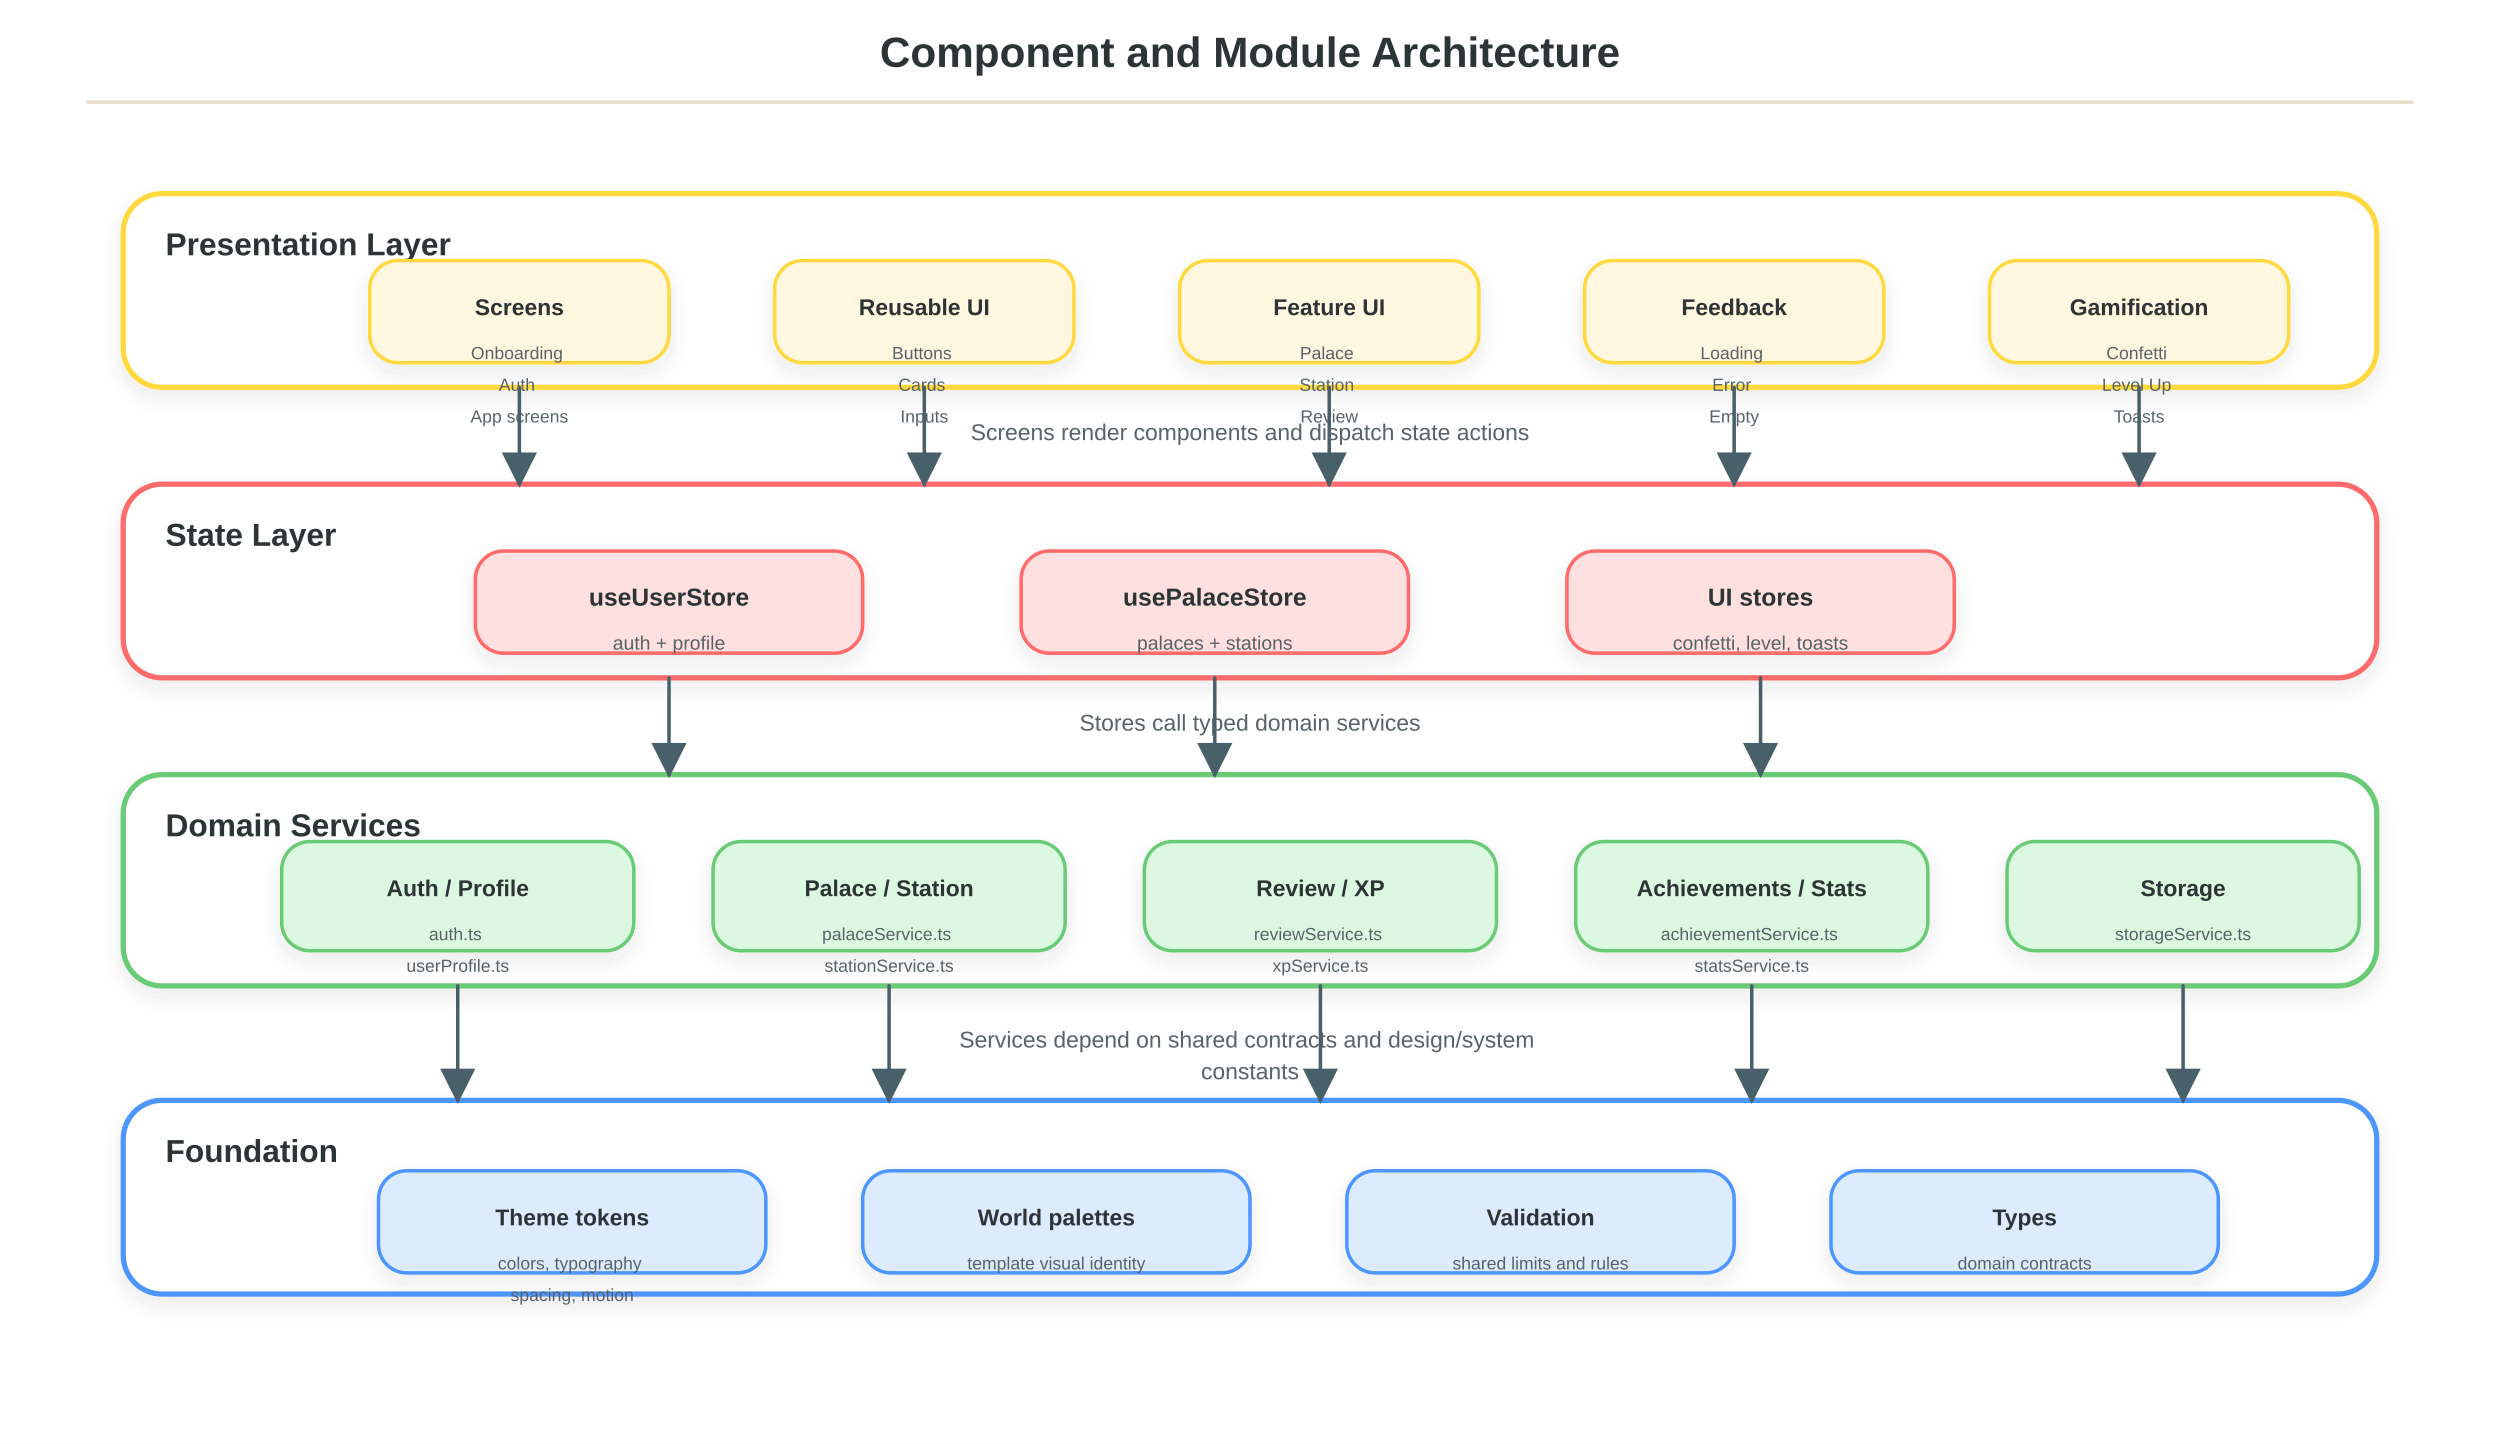
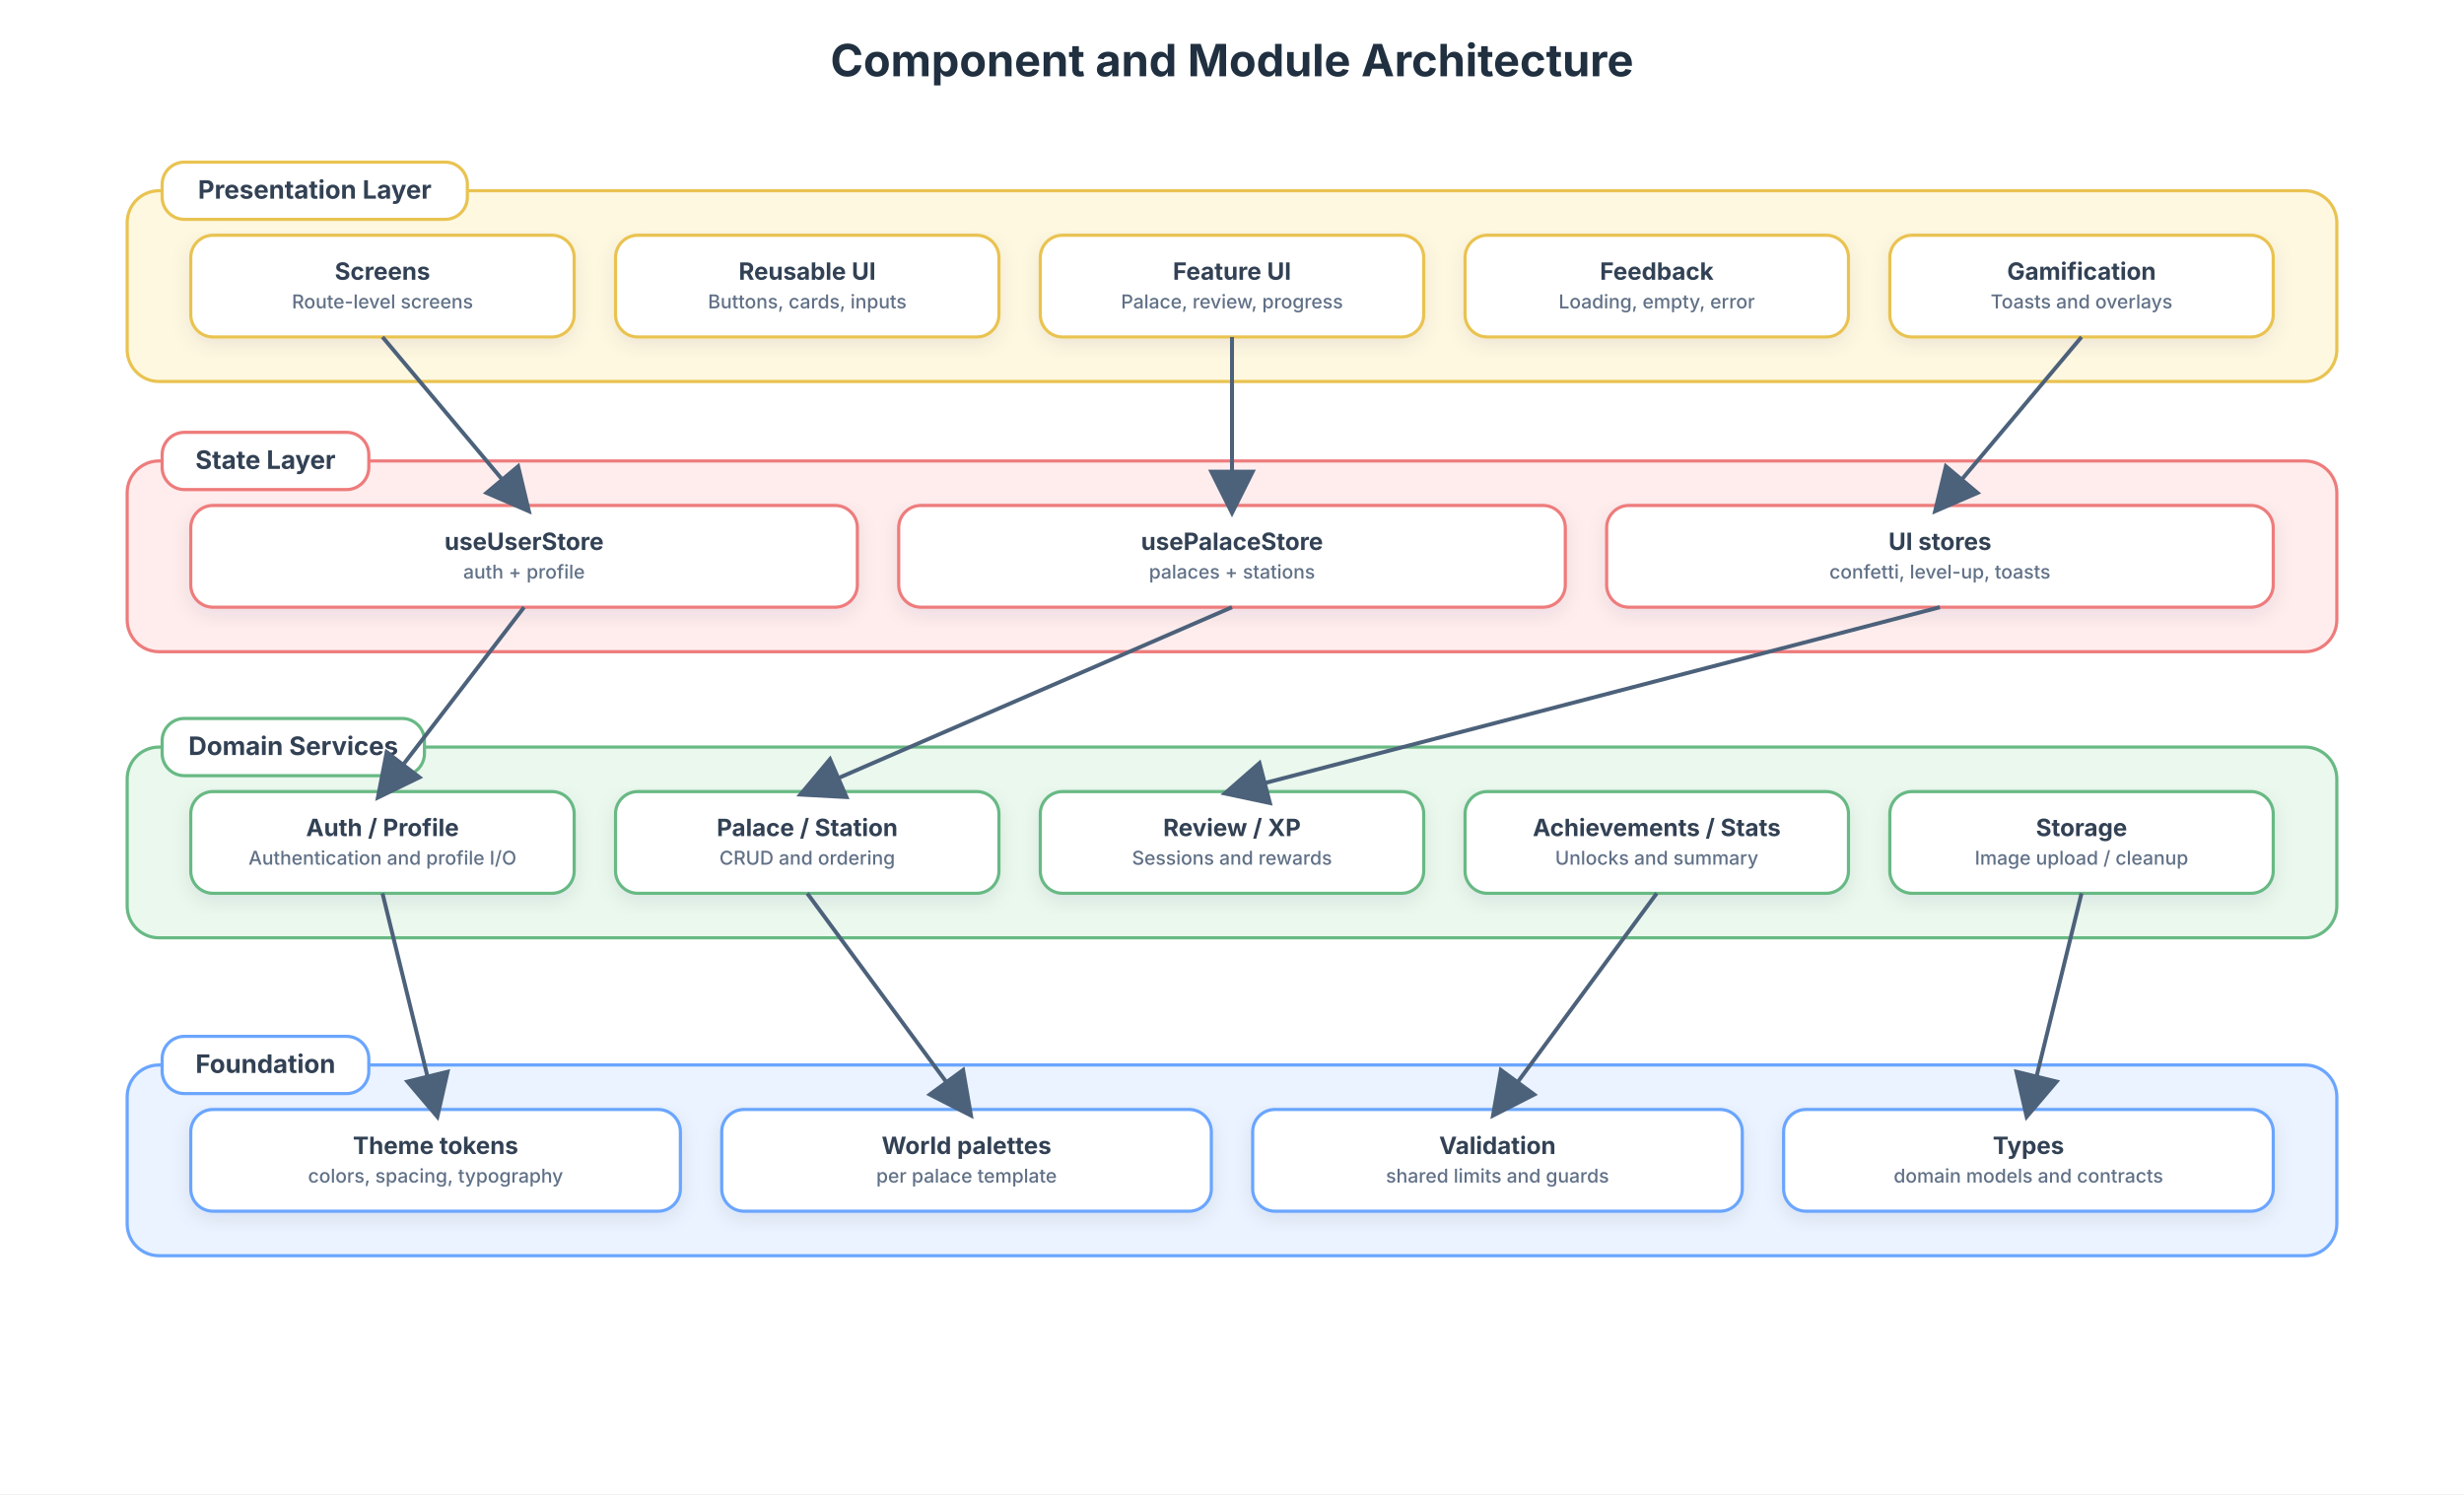
- <svg xmlns="http://www.w3.org/2000/svg" width="1420" height="820" viewBox="0 0 1420 820" role="img" aria-labelledby="title desc">
+ <svg xmlns="http://www.w3.org/2000/svg" width="1550" height="940" viewBox="0 0 1550 940" role="img" aria-label="Component and Module Architecture">
  <defs>
-     <marker id="arrow" markerWidth="12" markerHeight="12" refX="10" refY="6" orient="auto" markerUnits="strokeWidth">
-       <path d="M 1 1 L 11 6 L 1 11 z" fill="#48606A" />
+     <marker id="arrow" markerWidth="12" markerHeight="12" refX="9" refY="6" orient="auto" markerUnits="strokeWidth">
+       <path d="M0,0 L12,6 L0,12 z" fill="#4C617A" />
    </marker>
-     <marker id="arrow-blue" markerWidth="12" markerHeight="12" refX="10" refY="6" orient="auto" markerUnits="strokeWidth">
-       <path d="M 1 1 L 11 6 L 1 11 z" fill="#4D96FF" />
-     </marker>
-     <filter id="shadow" x="-20%" y="-20%" width="140%" height="140%">
-       <feDropShadow dx="0" dy="5" stdDeviation="5" flood-color="#2D3436" flood-opacity="0.10" />
+     <filter id="shadow" x="-10%" y="-10%" width="120%" height="130%">
+       <feDropShadow dx="0" dy="4" stdDeviation="6" flood-color="#12253f" flood-opacity="0.08" />
    </filter>
  </defs>
-   <rect x="0" y="0" width="1420" height="820" fill="#FFFFFF" />
-   <text x="710.0" y="38" text-anchor="middle" font-family="Arial, Helvetica, sans-serif" font-size="24" font-weight="700" fill="#2D3436">Component and Module Architecture</text>
-   <line x1="50" y1="58" x2="1370" y2="58" stroke="#E9DFC7" stroke-width="2" stroke-linecap="round" />
-   <rect x="70" y="110" width="1280" height="110" rx="22" fill="#FFFFFF" stroke="#FFD93D" stroke-width="3" filter="url(#shadow)" />
-   <text x="94" y="145" text-anchor="start" font-family="Arial, Helvetica, sans-serif" font-size="18" font-weight="700" fill="#2D3436">Presentation Layer</text>
-   <rect x="70" y="275" width="1280" height="110" rx="22" fill="#FFFFFF" stroke="#FF6B6B" stroke-width="3" filter="url(#shadow)" />
-   <text x="94" y="310" text-anchor="start" font-family="Arial, Helvetica, sans-serif" font-size="18" font-weight="700" fill="#2D3436">State Layer</text>
-   <rect x="70" y="440" width="1280" height="120" rx="22" fill="#FFFFFF" stroke="#6BCB77" stroke-width="3" filter="url(#shadow)" />
-   <text x="94" y="475" text-anchor="start" font-family="Arial, Helvetica, sans-serif" font-size="18" font-weight="700" fill="#2D3436">Domain Services</text>
-   <rect x="70" y="625" width="1280" height="110" rx="22" fill="#FFFFFF" stroke="#4D96FF" stroke-width="3" filter="url(#shadow)" />
-   <text x="94" y="660" text-anchor="start" font-family="Arial, Helvetica, sans-serif" font-size="18" font-weight="700" fill="#2D3436">Foundation</text>
-   <rect x="210" y="148" width="170" height="58" rx="16" fill="#FFF7DF" stroke="#FFD93D" stroke-width="2" filter="url(#shadow)" />
-   <text x="295.0" y="179" text-anchor="middle" font-family="Arial, Helvetica, sans-serif" font-size="13" font-weight="700" fill="#2D3436">
-     <tspan x="295.0" dy="0">Screens</tspan>
+   <rect width="100%" height="100%" fill="#FFFFFF" />
+   <text x="775.0" y="48" text-anchor="middle" font-family="Inter, Segoe UI, Arial, sans-serif" font-size="28" font-weight="700" fill="#203040">Component and Module Architecture</text>
+   <rect x="80" y="120" width="1390" height="120" rx="20" fill="#FFF8E1" stroke="#E9C351" stroke-width="2" />
+   <rect x="102" y="102" width="192" height="36" rx="14" fill="#FFFFFF" stroke="#E9C351" stroke-width="2" />
+   <text x="198.0" y="125" text-anchor="middle" font-family="Inter, Segoe UI, Arial, sans-serif" font-size="16" font-weight="700" fill="#324154">Presentation Layer</text>
+   <rect x="120" y="148" width="241.2" height="64" rx="14" fill="#FFFFFF" stroke="#E9C351" stroke-width="2" filter="url(#shadow)" />
+   <text x="240.6" y="176" text-anchor="middle" font-family="Inter, Segoe UI, Arial, sans-serif" font-size="15" font-weight="700" fill="#324154">
+     <tspan x="240.6" dy="0">Screens</tspan>
  </text>
-   <text x="295.0" y="204" text-anchor="middle" font-family="Arial, Helvetica, sans-serif" font-size="10" font-weight="400" fill="#586267">
-     <tspan x="295.0" dy="0">Onboarding</tspan>
-     <tspan x="295.0" dy="18">Auth</tspan>
-     <tspan x="295.0" dy="18">App screens</tspan>
+   <text x="240.6" y="194" text-anchor="middle" font-family="Inter, Segoe UI, Arial, sans-serif" font-size="12" font-weight="500" fill="#607086">
+     <tspan x="240.6" dy="0">Route-level screens</tspan>
  </text>
-   <rect x="440" y="148" width="170" height="58" rx="16" fill="#FFF7DF" stroke="#FFD93D" stroke-width="2" filter="url(#shadow)" />
-   <text x="525.0" y="179" text-anchor="middle" font-family="Arial, Helvetica, sans-serif" font-size="13" font-weight="700" fill="#2D3436">
-     <tspan x="525.0" dy="0">Reusable UI</tspan>
+   <rect x="387.2" y="148" width="241.2" height="64" rx="14" fill="#FFFFFF" stroke="#E9C351" stroke-width="2" filter="url(#shadow)" />
+   <text x="507.8" y="176" text-anchor="middle" font-family="Inter, Segoe UI, Arial, sans-serif" font-size="15" font-weight="700" fill="#324154">
+     <tspan x="507.8" dy="0">Reusable UI</tspan>
  </text>
-   <text x="525.0" y="204" text-anchor="middle" font-family="Arial, Helvetica, sans-serif" font-size="10" font-weight="400" fill="#586267">
-     <tspan x="525.0" dy="0">Buttons</tspan>
-     <tspan x="525.0" dy="18">Cards</tspan>
-     <tspan x="525.0" dy="18">Inputs</tspan>
+   <text x="507.8" y="194" text-anchor="middle" font-family="Inter, Segoe UI, Arial, sans-serif" font-size="12" font-weight="500" fill="#607086">
+     <tspan x="507.8" dy="0">Buttons, cards, inputs</tspan>
  </text>
-   <rect x="670" y="148" width="170" height="58" rx="16" fill="#FFF7DF" stroke="#FFD93D" stroke-width="2" filter="url(#shadow)" />
-   <text x="755.0" y="179" text-anchor="middle" font-family="Arial, Helvetica, sans-serif" font-size="13" font-weight="700" fill="#2D3436">
-     <tspan x="755.0" dy="0">Feature UI</tspan>
+   <rect x="654.4" y="148" width="241.2" height="64" rx="14" fill="#FFFFFF" stroke="#E9C351" stroke-width="2" filter="url(#shadow)" />
+   <text x="775.0" y="176" text-anchor="middle" font-family="Inter, Segoe UI, Arial, sans-serif" font-size="15" font-weight="700" fill="#324154">
+     <tspan x="775.0" dy="0">Feature UI</tspan>
  </text>
-   <text x="755.0" y="204" text-anchor="middle" font-family="Arial, Helvetica, sans-serif" font-size="10" font-weight="400" fill="#586267">
-     <tspan x="755.0" dy="0">Palace</tspan>
-     <tspan x="755.0" dy="18">Station</tspan>
-     <tspan x="755.0" dy="18">Review</tspan>
+   <text x="775.0" y="194" text-anchor="middle" font-family="Inter, Segoe UI, Arial, sans-serif" font-size="12" font-weight="500" fill="#607086">
+     <tspan x="775.0" dy="0">Palace, review, progress</tspan>
  </text>
-   <rect x="900" y="148" width="170" height="58" rx="16" fill="#FFF7DF" stroke="#FFD93D" stroke-width="2" filter="url(#shadow)" />
-   <text x="985.0" y="179" text-anchor="middle" font-family="Arial, Helvetica, sans-serif" font-size="13" font-weight="700" fill="#2D3436">
-     <tspan x="985.0" dy="0">Feedback</tspan>
+   <rect x="921.6" y="148" width="241.2" height="64" rx="14" fill="#FFFFFF" stroke="#E9C351" stroke-width="2" filter="url(#shadow)" />
+   <text x="1042.2" y="176" text-anchor="middle" font-family="Inter, Segoe UI, Arial, sans-serif" font-size="15" font-weight="700" fill="#324154">
+     <tspan x="1042.2" dy="0">Feedback</tspan>
  </text>
-   <text x="985.0" y="204" text-anchor="middle" font-family="Arial, Helvetica, sans-serif" font-size="10" font-weight="400" fill="#586267">
-     <tspan x="985.0" dy="0">Loading</tspan>
-     <tspan x="985.0" dy="18">Error</tspan>
-     <tspan x="985.0" dy="18">Empty</tspan>
+   <text x="1042.2" y="194" text-anchor="middle" font-family="Inter, Segoe UI, Arial, sans-serif" font-size="12" font-weight="500" fill="#607086">
+     <tspan x="1042.2" dy="0">Loading, empty, error</tspan>
  </text>
-   <rect x="1130" y="148" width="170" height="58" rx="16" fill="#FFF7DF" stroke="#FFD93D" stroke-width="2" filter="url(#shadow)" />
-   <text x="1215.0" y="179" text-anchor="middle" font-family="Arial, Helvetica, sans-serif" font-size="13" font-weight="700" fill="#2D3436">
-     <tspan x="1215.0" dy="0">Gamification</tspan>
+   <rect x="1188.8" y="148" width="241.2" height="64" rx="14" fill="#FFFFFF" stroke="#E9C351" stroke-width="2" filter="url(#shadow)" />
+   <text x="1309.4" y="176" text-anchor="middle" font-family="Inter, Segoe UI, Arial, sans-serif" font-size="15" font-weight="700" fill="#324154">
+     <tspan x="1309.4" dy="0">Gamification</tspan>
  </text>
-   <text x="1215.0" y="204" text-anchor="middle" font-family="Arial, Helvetica, sans-serif" font-size="10" font-weight="400" fill="#586267">
-     <tspan x="1215.0" dy="0">Confetti</tspan>
-     <tspan x="1215.0" dy="18">Level Up</tspan>
-     <tspan x="1215.0" dy="18">Toasts</tspan>
+   <text x="1309.4" y="194" text-anchor="middle" font-family="Inter, Segoe UI, Arial, sans-serif" font-size="12" font-weight="500" fill="#607086">
+     <tspan x="1309.4" dy="0">Toasts and overlays</tspan>
  </text>
-   <rect x="270" y="313" width="220" height="58" rx="16" fill="#FFE0E0" stroke="#FF6B6B" stroke-width="2" filter="url(#shadow)" />
-   <text x="380.0" y="344" text-anchor="middle" font-family="Arial, Helvetica, sans-serif" font-size="14" font-weight="700" fill="#2D3436">
-     <tspan x="380.0" dy="0">useUserStore</tspan>
+   <rect x="80" y="290" width="1390" height="120" rx="20" fill="#FFEDEE" stroke="#EE7B7B" stroke-width="2" />
+   <rect x="102" y="272" width="130" height="36" rx="14" fill="#FFFFFF" stroke="#EE7B7B" stroke-width="2" />
+   <text x="167.0" y="295" text-anchor="middle" font-family="Inter, Segoe UI, Arial, sans-serif" font-size="16" font-weight="700" fill="#324154">State Layer</text>
+   <rect x="120" y="318" width="419.333" height="64" rx="14" fill="#FFFFFF" stroke="#EE7B7B" stroke-width="2" filter="url(#shadow)" />
+   <text x="329.667" y="346" text-anchor="middle" font-family="Inter, Segoe UI, Arial, sans-serif" font-size="15" font-weight="700" fill="#324154">
+     <tspan x="329.667" dy="0">useUserStore</tspan>
  </text>
-   <text x="380.0" y="369" text-anchor="middle" font-family="Arial, Helvetica, sans-serif" font-size="11" font-weight="400" fill="#586267">
-     <tspan x="380.0" dy="0">auth + profile</tspan>
+   <text x="329.667" y="364" text-anchor="middle" font-family="Inter, Segoe UI, Arial, sans-serif" font-size="12" font-weight="500" fill="#607086">
+     <tspan x="329.667" dy="0">auth + profile</tspan>
  </text>
-   <rect x="580" y="313" width="220" height="58" rx="16" fill="#FFE0E0" stroke="#FF6B6B" stroke-width="2" filter="url(#shadow)" />
-   <text x="690.0" y="344" text-anchor="middle" font-family="Arial, Helvetica, sans-serif" font-size="14" font-weight="700" fill="#2D3436">
-     <tspan x="690.0" dy="0">usePalaceStore</tspan>
+   <rect x="565.333" y="318" width="419.333" height="64" rx="14" fill="#FFFFFF" stroke="#EE7B7B" stroke-width="2" filter="url(#shadow)" />
+   <text x="775" y="346" text-anchor="middle" font-family="Inter, Segoe UI, Arial, sans-serif" font-size="15" font-weight="700" fill="#324154">
+     <tspan x="775" dy="0">usePalaceStore</tspan>
  </text>
-   <text x="690.0" y="369" text-anchor="middle" font-family="Arial, Helvetica, sans-serif" font-size="11" font-weight="400" fill="#586267">
-     <tspan x="690.0" dy="0">palaces + stations</tspan>
+   <text x="775" y="364" text-anchor="middle" font-family="Inter, Segoe UI, Arial, sans-serif" font-size="12" font-weight="500" fill="#607086">
+     <tspan x="775" dy="0">palaces + stations</tspan>
  </text>
-   <rect x="890" y="313" width="220" height="58" rx="16" fill="#FFE0E0" stroke="#FF6B6B" stroke-width="2" filter="url(#shadow)" />
-   <text x="1000.0" y="344" text-anchor="middle" font-family="Arial, Helvetica, sans-serif" font-size="14" font-weight="700" fill="#2D3436">
-     <tspan x="1000.0" dy="0">UI stores</tspan>
+   <rect x="1010.667" y="318" width="419.333" height="64" rx="14" fill="#FFFFFF" stroke="#EE7B7B" stroke-width="2" filter="url(#shadow)" />
+   <text x="1220.333" y="346" text-anchor="middle" font-family="Inter, Segoe UI, Arial, sans-serif" font-size="15" font-weight="700" fill="#324154">
+     <tspan x="1220.333" dy="0">UI stores</tspan>
  </text>
-   <text x="1000.0" y="369" text-anchor="middle" font-family="Arial, Helvetica, sans-serif" font-size="11" font-weight="400" fill="#586267">
-     <tspan x="1000.0" dy="0">confetti, level, toasts</tspan>
+   <text x="1220.333" y="364" text-anchor="middle" font-family="Inter, Segoe UI, Arial, sans-serif" font-size="12" font-weight="500" fill="#607086">
+     <tspan x="1220.333" dy="0">confetti, level-up, toasts</tspan>
  </text>
-   <rect x="160" y="478" width="200" height="62" rx="16" fill="#DDF8E1" stroke="#6BCB77" stroke-width="2" filter="url(#shadow)" />
-   <text x="260.0" y="509" text-anchor="middle" font-family="Arial, Helvetica, sans-serif" font-size="13" font-weight="700" fill="#2D3436">
-     <tspan x="260.0" dy="0">Auth / Profile</tspan>
+   <rect x="80" y="470" width="1390" height="120" rx="20" fill="#EAF8EE" stroke="#68B984" stroke-width="2" />
+   <rect x="102" y="452" width="165" height="36" rx="14" fill="#FFFFFF" stroke="#68B984" stroke-width="2" />
+   <text x="184.5" y="475" text-anchor="middle" font-family="Inter, Segoe UI, Arial, sans-serif" font-size="16" font-weight="700" fill="#324154">Domain Services</text>
+   <rect x="120" y="498" width="241.2" height="64" rx="14" fill="#FFFFFF" stroke="#68B984" stroke-width="2" filter="url(#shadow)" />
+   <text x="240.6" y="526" text-anchor="middle" font-family="Inter, Segoe UI, Arial, sans-serif" font-size="15" font-weight="700" fill="#324154">
+     <tspan x="240.6" dy="0">Auth / Profile</tspan>
  </text>
-   <text x="260.0" y="534" text-anchor="middle" font-family="Arial, Helvetica, sans-serif" font-size="10" font-weight="400" fill="#586267">
-     <tspan x="260.0" dy="0">auth.ts</tspan>
-     <tspan x="260.0" dy="18">userProfile.ts</tspan>
+   <text x="240.6" y="544" text-anchor="middle" font-family="Inter, Segoe UI, Arial, sans-serif" font-size="12" font-weight="500" fill="#607086">
+     <tspan x="240.6" dy="0">Authentication and profile I/O</tspan>
  </text>
-   <rect x="405" y="478" width="200" height="62" rx="16" fill="#DDF8E1" stroke="#6BCB77" stroke-width="2" filter="url(#shadow)" />
-   <text x="505.0" y="509" text-anchor="middle" font-family="Arial, Helvetica, sans-serif" font-size="13" font-weight="700" fill="#2D3436">
-     <tspan x="505.0" dy="0">Palace / Station</tspan>
+   <rect x="387.2" y="498" width="241.2" height="64" rx="14" fill="#FFFFFF" stroke="#68B984" stroke-width="2" filter="url(#shadow)" />
+   <text x="507.8" y="526" text-anchor="middle" font-family="Inter, Segoe UI, Arial, sans-serif" font-size="15" font-weight="700" fill="#324154">
+     <tspan x="507.8" dy="0">Palace / Station</tspan>
  </text>
-   <text x="505.0" y="534" text-anchor="middle" font-family="Arial, Helvetica, sans-serif" font-size="10" font-weight="400" fill="#586267">
-     <tspan x="505.0" dy="0">palaceService.ts</tspan>
-     <tspan x="505.0" dy="18">stationService.ts</tspan>
+   <text x="507.8" y="544" text-anchor="middle" font-family="Inter, Segoe UI, Arial, sans-serif" font-size="12" font-weight="500" fill="#607086">
+     <tspan x="507.8" dy="0">CRUD and ordering</tspan>
  </text>
-   <rect x="650" y="478" width="200" height="62" rx="16" fill="#DDF8E1" stroke="#6BCB77" stroke-width="2" filter="url(#shadow)" />
-   <text x="750.0" y="509" text-anchor="middle" font-family="Arial, Helvetica, sans-serif" font-size="13" font-weight="700" fill="#2D3436">
-     <tspan x="750.0" dy="0">Review / XP</tspan>
+   <rect x="654.4" y="498" width="241.2" height="64" rx="14" fill="#FFFFFF" stroke="#68B984" stroke-width="2" filter="url(#shadow)" />
+   <text x="775.0" y="526" text-anchor="middle" font-family="Inter, Segoe UI, Arial, sans-serif" font-size="15" font-weight="700" fill="#324154">
+     <tspan x="775.0" dy="0">Review / XP</tspan>
  </text>
-   <text x="750.0" y="534" text-anchor="middle" font-family="Arial, Helvetica, sans-serif" font-size="10" font-weight="400" fill="#586267">
-     <tspan x="750.0" dy="0">reviewService.ts</tspan>
-     <tspan x="750.0" dy="18">xpService.ts</tspan>
+   <text x="775.0" y="544" text-anchor="middle" font-family="Inter, Segoe UI, Arial, sans-serif" font-size="12" font-weight="500" fill="#607086">
+     <tspan x="775.0" dy="0">Sessions and rewards</tspan>
  </text>
-   <rect x="895" y="478" width="200" height="62" rx="16" fill="#DDF8E1" stroke="#6BCB77" stroke-width="2" filter="url(#shadow)" />
-   <text x="995.0" y="509" text-anchor="middle" font-family="Arial, Helvetica, sans-serif" font-size="13" font-weight="700" fill="#2D3436">
-     <tspan x="995.0" dy="0">Achievements / Stats</tspan>
+   <rect x="921.6" y="498" width="241.2" height="64" rx="14" fill="#FFFFFF" stroke="#68B984" stroke-width="2" filter="url(#shadow)" />
+   <text x="1042.2" y="526" text-anchor="middle" font-family="Inter, Segoe UI, Arial, sans-serif" font-size="15" font-weight="700" fill="#324154">
+     <tspan x="1042.2" dy="0">Achievements / Stats</tspan>
  </text>
-   <text x="995.0" y="534" text-anchor="middle" font-family="Arial, Helvetica, sans-serif" font-size="10" font-weight="400" fill="#586267">
-     <tspan x="995.0" dy="0">achievementService.ts</tspan>
-     <tspan x="995.0" dy="18">statsService.ts</tspan>
+   <text x="1042.2" y="544" text-anchor="middle" font-family="Inter, Segoe UI, Arial, sans-serif" font-size="12" font-weight="500" fill="#607086">
+     <tspan x="1042.2" dy="0">Unlocks and summary</tspan>
  </text>
-   <rect x="1140" y="478" width="200" height="62" rx="16" fill="#DDF8E1" stroke="#6BCB77" stroke-width="2" filter="url(#shadow)" />
-   <text x="1240.0" y="509" text-anchor="middle" font-family="Arial, Helvetica, sans-serif" font-size="13" font-weight="700" fill="#2D3436">
-     <tspan x="1240.0" dy="0">Storage</tspan>
+   <rect x="1188.8" y="498" width="241.2" height="64" rx="14" fill="#FFFFFF" stroke="#68B984" stroke-width="2" filter="url(#shadow)" />
+   <text x="1309.4" y="526" text-anchor="middle" font-family="Inter, Segoe UI, Arial, sans-serif" font-size="15" font-weight="700" fill="#324154">
+     <tspan x="1309.4" dy="0">Storage</tspan>
  </text>
-   <text x="1240.0" y="534" text-anchor="middle" font-family="Arial, Helvetica, sans-serif" font-size="10" font-weight="400" fill="#586267">
-     <tspan x="1240.0" dy="0">storageService.ts</tspan>
+   <text x="1309.4" y="544" text-anchor="middle" font-family="Inter, Segoe UI, Arial, sans-serif" font-size="12" font-weight="500" fill="#607086">
+     <tspan x="1309.4" dy="0">Image upload / cleanup</tspan>
  </text>
-   <rect x="215" y="665" width="220" height="58" rx="16" fill="#DDEBFF" stroke="#4D96FF" stroke-width="2" filter="url(#shadow)" />
-   <text x="325.0" y="696" text-anchor="middle" font-family="Arial, Helvetica, sans-serif" font-size="13" font-weight="700" fill="#2D3436">
-     <tspan x="325.0" dy="0">Theme tokens</tspan>
+   <rect x="80" y="670" width="1390" height="120" rx="20" fill="#EAF3FF" stroke="#6AA5FF" stroke-width="2" />
+   <rect x="102" y="652" width="130" height="36" rx="14" fill="#FFFFFF" stroke="#6AA5FF" stroke-width="2" />
+   <text x="167.0" y="675" text-anchor="middle" font-family="Inter, Segoe UI, Arial, sans-serif" font-size="16" font-weight="700" fill="#324154">Foundation</text>
+   <rect x="120" y="698" width="308.0" height="64" rx="14" fill="#FFFFFF" stroke="#6AA5FF" stroke-width="2" filter="url(#shadow)" />
+   <text x="274.0" y="726" text-anchor="middle" font-family="Inter, Segoe UI, Arial, sans-serif" font-size="15" font-weight="700" fill="#324154">
+     <tspan x="274.0" dy="0">Theme tokens</tspan>
  </text>
-   <text x="325.0" y="721" text-anchor="middle" font-family="Arial, Helvetica, sans-serif" font-size="10" font-weight="400" fill="#586267">
-     <tspan x="325.0" dy="0">colors, typography</tspan>
-     <tspan x="325.0" dy="18">spacing, motion</tspan>
+   <text x="274.0" y="744" text-anchor="middle" font-family="Inter, Segoe UI, Arial, sans-serif" font-size="12" font-weight="500" fill="#607086">
+     <tspan x="274.0" dy="0">colors, spacing, typography</tspan>
  </text>
-   <rect x="490" y="665" width="220" height="58" rx="16" fill="#DDEBFF" stroke="#4D96FF" stroke-width="2" filter="url(#shadow)" />
-   <text x="600.0" y="696" text-anchor="middle" font-family="Arial, Helvetica, sans-serif" font-size="13" font-weight="700" fill="#2D3436">
-     <tspan x="600.0" dy="0">World palettes</tspan>
+   <rect x="454.0" y="698" width="308.0" height="64" rx="14" fill="#FFFFFF" stroke="#6AA5FF" stroke-width="2" filter="url(#shadow)" />
+   <text x="608.0" y="726" text-anchor="middle" font-family="Inter, Segoe UI, Arial, sans-serif" font-size="15" font-weight="700" fill="#324154">
+     <tspan x="608.0" dy="0">World palettes</tspan>
  </text>
-   <text x="600.0" y="721" text-anchor="middle" font-family="Arial, Helvetica, sans-serif" font-size="10" font-weight="400" fill="#586267">
-     <tspan x="600.0" dy="0">template visual identity</tspan>
+   <text x="608.0" y="744" text-anchor="middle" font-family="Inter, Segoe UI, Arial, sans-serif" font-size="12" font-weight="500" fill="#607086">
+     <tspan x="608.0" dy="0">per palace template</tspan>
  </text>
-   <rect x="765" y="665" width="220" height="58" rx="16" fill="#DDEBFF" stroke="#4D96FF" stroke-width="2" filter="url(#shadow)" />
-   <text x="875.0" y="696" text-anchor="middle" font-family="Arial, Helvetica, sans-serif" font-size="13" font-weight="700" fill="#2D3436">
-     <tspan x="875.0" dy="0">Validation</tspan>
+   <rect x="788.0" y="698" width="308.0" height="64" rx="14" fill="#FFFFFF" stroke="#6AA5FF" stroke-width="2" filter="url(#shadow)" />
+   <text x="942.0" y="726" text-anchor="middle" font-family="Inter, Segoe UI, Arial, sans-serif" font-size="15" font-weight="700" fill="#324154">
+     <tspan x="942.0" dy="0">Validation</tspan>
  </text>
-   <text x="875.0" y="721" text-anchor="middle" font-family="Arial, Helvetica, sans-serif" font-size="10" font-weight="400" fill="#586267">
-     <tspan x="875.0" dy="0">shared limits and rules</tspan>
+   <text x="942.0" y="744" text-anchor="middle" font-family="Inter, Segoe UI, Arial, sans-serif" font-size="12" font-weight="500" fill="#607086">
+     <tspan x="942.0" dy="0">shared limits and guards</tspan>
  </text>
-   <rect x="1040" y="665" width="220" height="58" rx="16" fill="#DDEBFF" stroke="#4D96FF" stroke-width="2" filter="url(#shadow)" />
-   <text x="1150.0" y="696" text-anchor="middle" font-family="Arial, Helvetica, sans-serif" font-size="13" font-weight="700" fill="#2D3436">
-     <tspan x="1150.0" dy="0">Types</tspan>
+   <rect x="1122.0" y="698" width="308.0" height="64" rx="14" fill="#FFFFFF" stroke="#6AA5FF" stroke-width="2" filter="url(#shadow)" />
+   <text x="1276.0" y="726" text-anchor="middle" font-family="Inter, Segoe UI, Arial, sans-serif" font-size="15" font-weight="700" fill="#324154">
+     <tspan x="1276.0" dy="0">Types</tspan>
  </text>
-   <text x="1150.0" y="721" text-anchor="middle" font-family="Arial, Helvetica, sans-serif" font-size="10" font-weight="400" fill="#586267">
-     <tspan x="1150.0" dy="0">domain contracts</tspan>
+   <text x="1276.0" y="744" text-anchor="middle" font-family="Inter, Segoe UI, Arial, sans-serif" font-size="12" font-weight="500" fill="#607086">
+     <tspan x="1276.0" dy="0">domain models and contracts</tspan>
  </text>
-   <line x1="295" y1="220" x2="295" y2="275" stroke="#48606A" stroke-width="2" stroke-linecap="round" marker-end="url(#arrow)" />
-   <line x1="525" y1="220" x2="525" y2="275" stroke="#48606A" stroke-width="2" stroke-linecap="round" marker-end="url(#arrow)" />
-   <line x1="755" y1="220" x2="755" y2="275" stroke="#48606A" stroke-width="2" stroke-linecap="round" marker-end="url(#arrow)" />
-   <line x1="985" y1="220" x2="985" y2="275" stroke="#48606A" stroke-width="2" stroke-linecap="round" marker-end="url(#arrow)" />
-   <line x1="1215" y1="220" x2="1215" y2="275" stroke="#48606A" stroke-width="2" stroke-linecap="round" marker-end="url(#arrow)" />
-   <line x1="380" y1="385" x2="380" y2="440" stroke="#48606A" stroke-width="2" stroke-linecap="round" marker-end="url(#arrow)" />
-   <line x1="690" y1="385" x2="690" y2="440" stroke="#48606A" stroke-width="2" stroke-linecap="round" marker-end="url(#arrow)" />
-   <line x1="1000" y1="385" x2="1000" y2="440" stroke="#48606A" stroke-width="2" stroke-linecap="round" marker-end="url(#arrow)" />
-   <line x1="260" y1="560" x2="260" y2="625" stroke="#48606A" stroke-width="2" stroke-linecap="round" marker-end="url(#arrow)" />
-   <line x1="505" y1="560" x2="505" y2="625" stroke="#48606A" stroke-width="2" stroke-linecap="round" marker-end="url(#arrow)" />
-   <line x1="750" y1="560" x2="750" y2="625" stroke="#48606A" stroke-width="2" stroke-linecap="round" marker-end="url(#arrow)" />
-   <line x1="995" y1="560" x2="995" y2="625" stroke="#48606A" stroke-width="2" stroke-linecap="round" marker-end="url(#arrow)" />
-   <line x1="1240" y1="560" x2="1240" y2="625" stroke="#48606A" stroke-width="2" stroke-linecap="round" marker-end="url(#arrow)" />
-   <text x="710" y="250" text-anchor="middle" font-family="Arial, Helvetica, sans-serif" font-size="13" font-weight="400" fill="#586267">
-     <tspan x="710" dy="0">Screens render components and dispatch state actions</tspan>
-   </text>
-   <text x="710" y="415" text-anchor="middle" font-family="Arial, Helvetica, sans-serif" font-size="13" font-weight="400" fill="#586267">
-     <tspan x="710" dy="0">Stores call typed domain services</tspan>
-   </text>
-   <text x="710" y="595" text-anchor="middle" font-family="Arial, Helvetica, sans-serif" font-size="13" font-weight="400" fill="#586267">
-     <tspan x="710" dy="0">Services depend on shared contracts and design/system</tspan>
-     <tspan x="710" dy="18">constants</tspan>
-   </text>
+   <line x1="240.6" y1="212" x2="329.667" y2="318" stroke="#4C617A" stroke-width="2.5" marker-end="url(#arrow)" />
+   <line x1="775.0" y1="212" x2="775" y2="318" stroke="#4C617A" stroke-width="2.5" marker-end="url(#arrow)" />
+   <line x1="1309.4" y1="212" x2="1220.333" y2="318" stroke="#4C617A" stroke-width="2.5" marker-end="url(#arrow)" />
+   <line x1="329.667" y1="382" x2="240.6" y2="498" stroke="#4C617A" stroke-width="2.5" marker-end="url(#arrow)" />
+   <line x1="775" y1="382" x2="507.8" y2="498" stroke="#4C617A" stroke-width="2.5" marker-end="url(#arrow)" />
+   <line x1="1220.333" y1="382" x2="775.0" y2="498" stroke="#4C617A" stroke-width="2.5" marker-end="url(#arrow)" />
+   <line x1="240.6" y1="562" x2="274.0" y2="698" stroke="#4C617A" stroke-width="2.5" marker-end="url(#arrow)" />
+   <line x1="507.8" y1="562" x2="608.0" y2="698" stroke="#4C617A" stroke-width="2.5" marker-end="url(#arrow)" />
+   <line x1="1042.2" y1="562" x2="942.0" y2="698" stroke="#4C617A" stroke-width="2.5" marker-end="url(#arrow)" />
+   <line x1="1309.4" y1="562" x2="1276.0" y2="698" stroke="#4C617A" stroke-width="2.5" marker-end="url(#arrow)" />
</svg>
